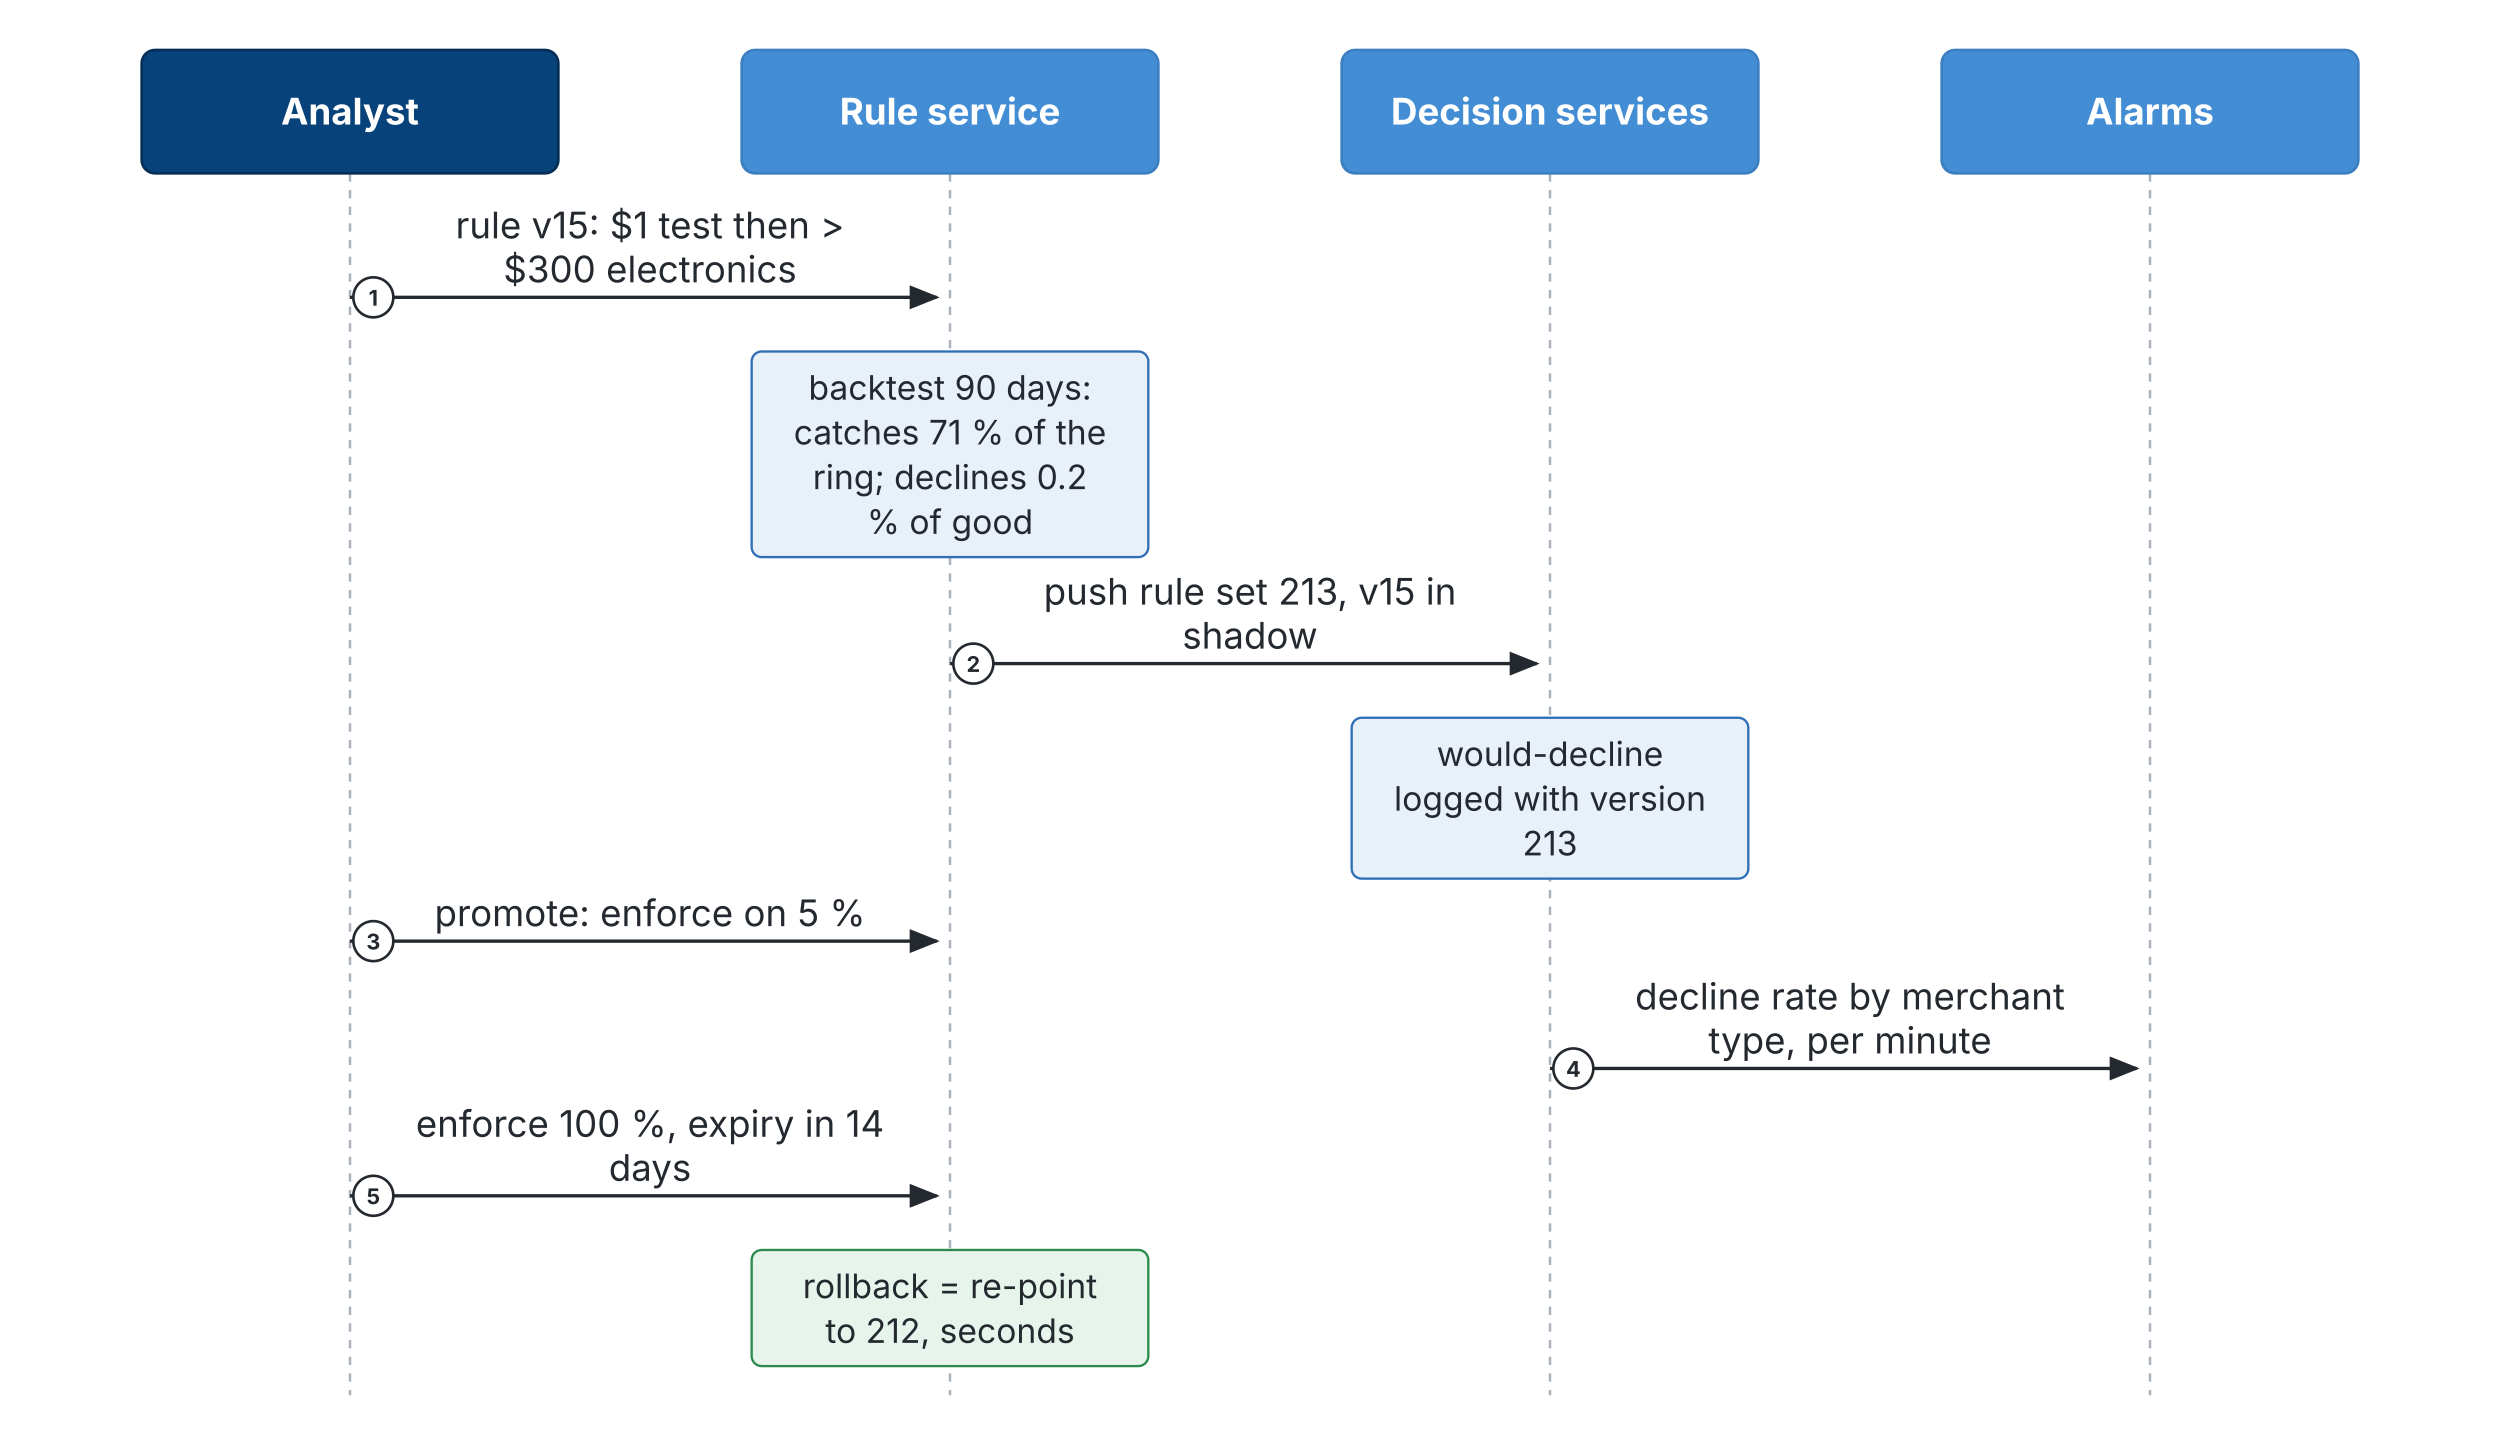
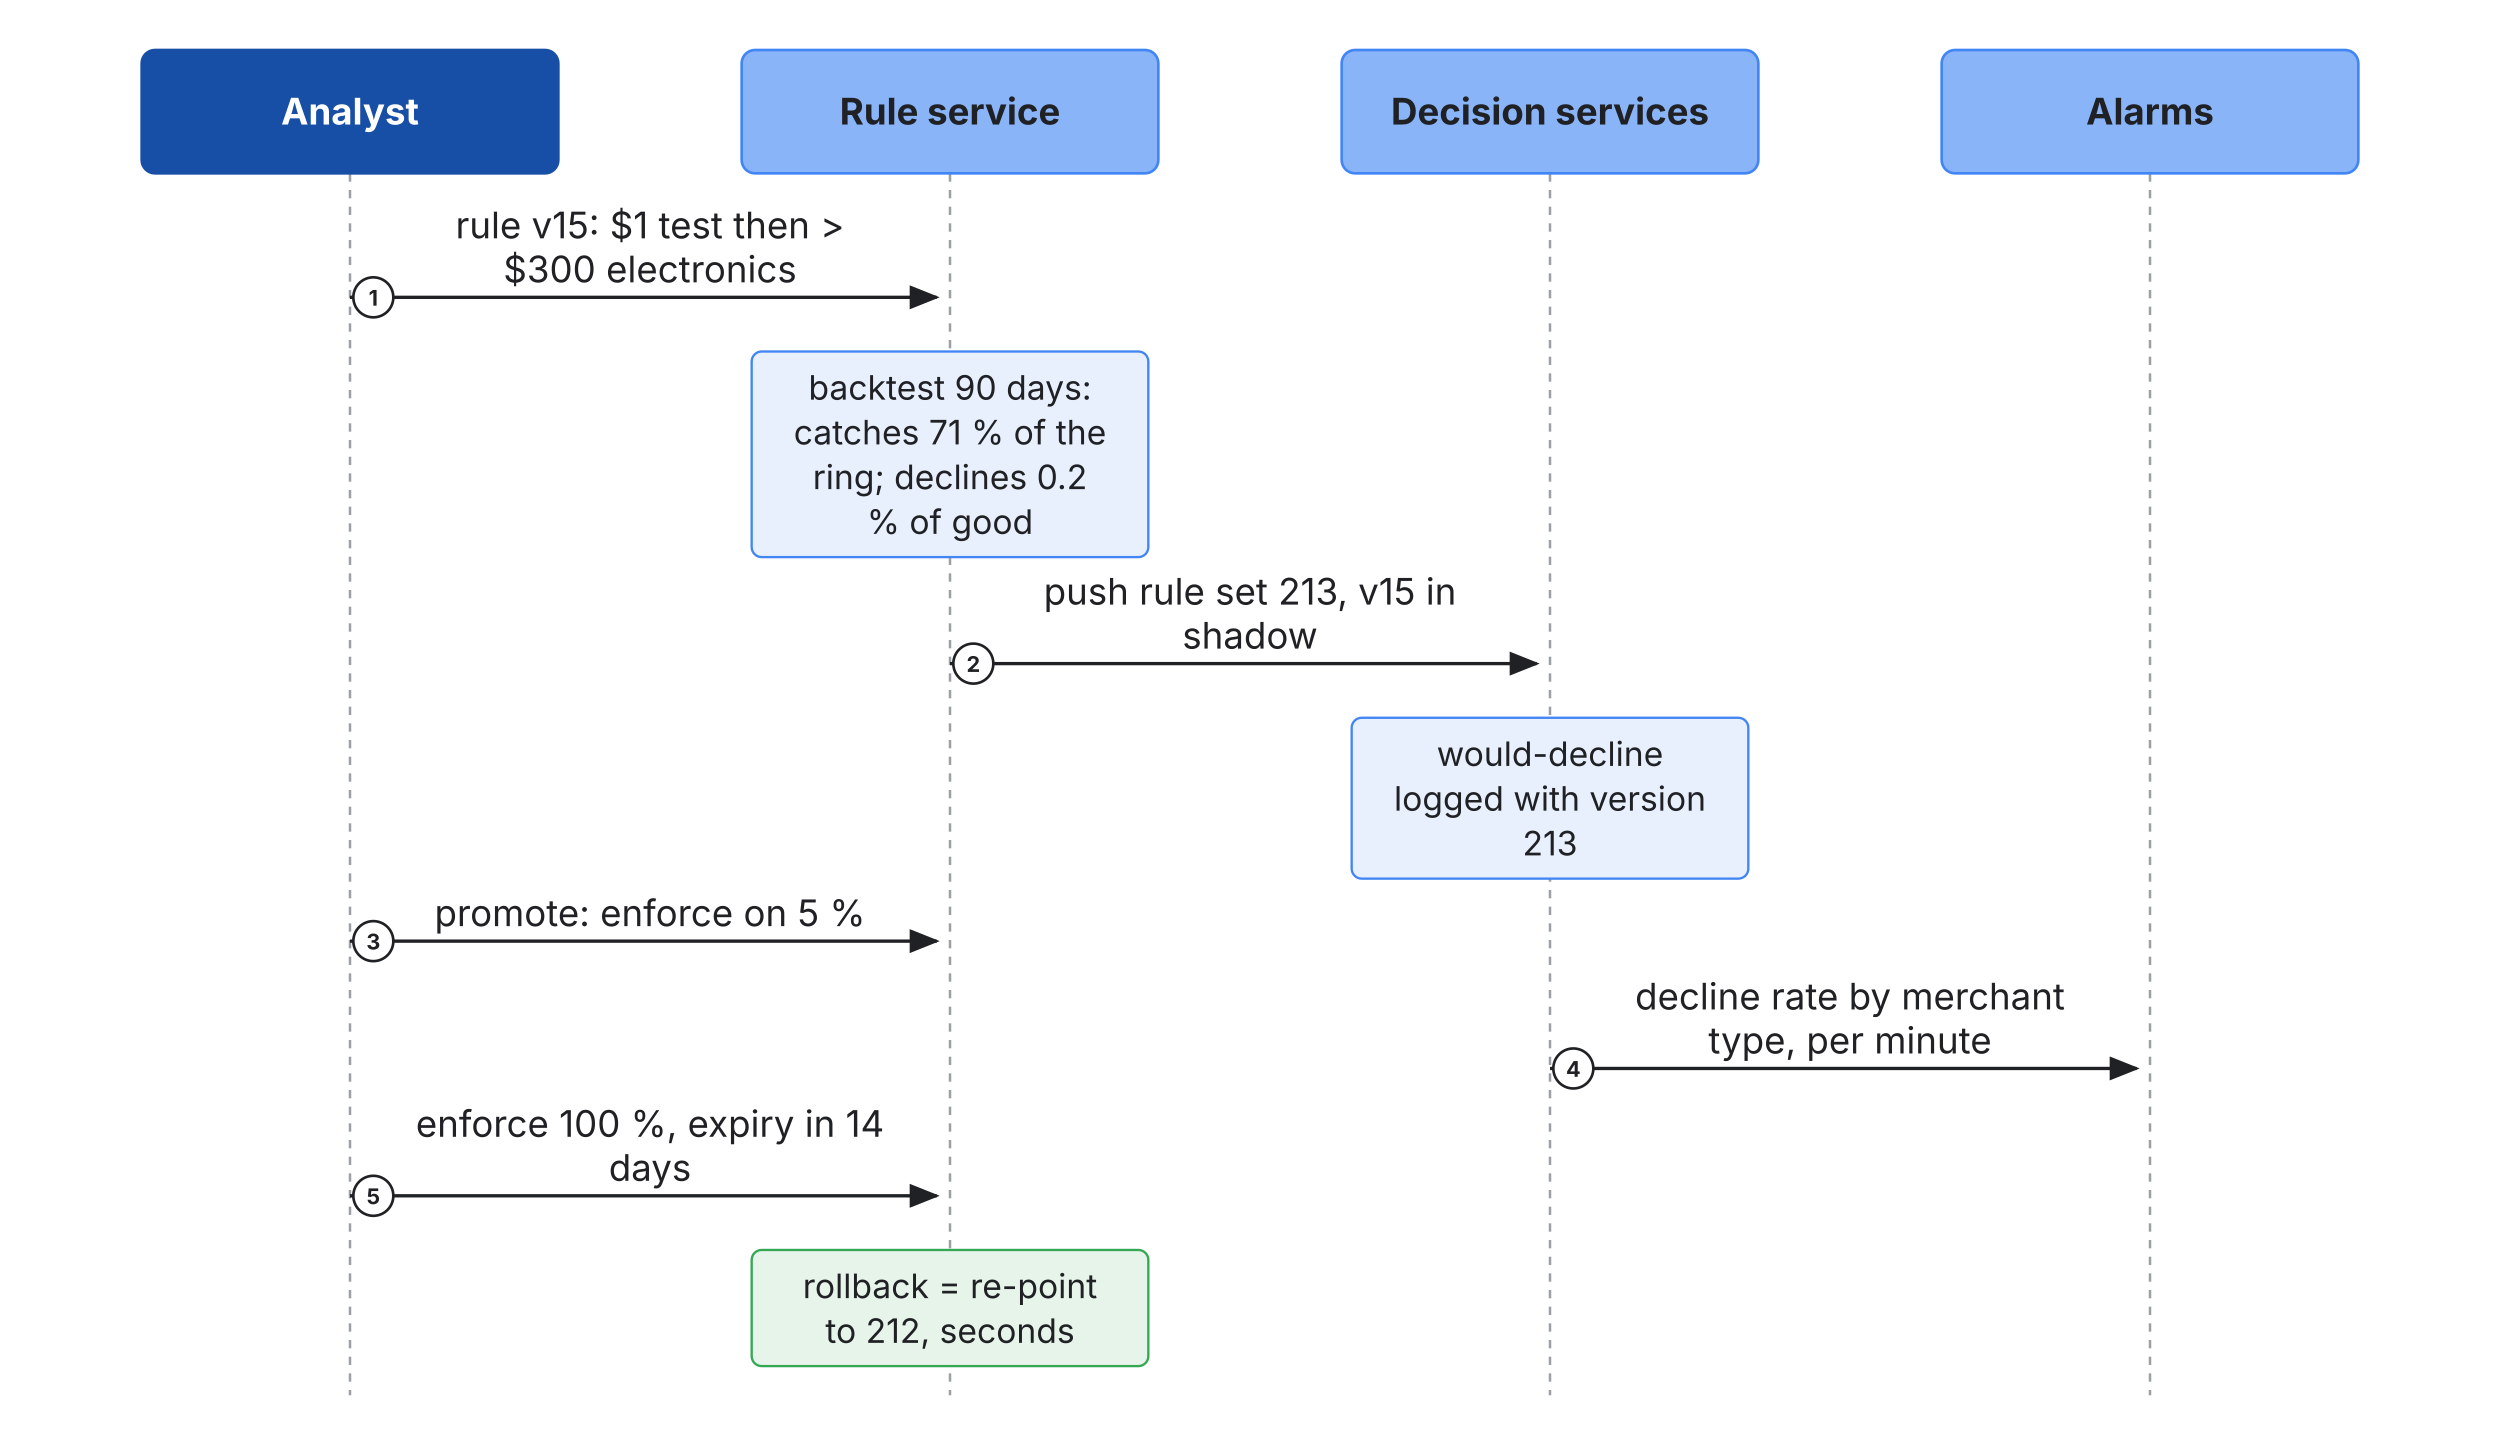
<svg xmlns="http://www.w3.org/2000/svg" class="seq" viewBox="0 0 1500 867" width="1500" height="867">
  <defs>
-     <marker id="sq-f-c8341f" viewBox="0 0 10 10" refX="9" refY="5" markerWidth="9" markerHeight="9" orient="auto">
-       <path d="M0,1 L10,5 L0,9 z" fill="#c8341f" />
+     <marker id="sq-f-ea4335" viewBox="0 0 10 10" refX="9" refY="5" markerWidth="9" markerHeight="9" orient="auto">
+       <path d="M0,1 L10,5 L0,9 z" fill="#ea4335" />
    </marker>
-     <marker id="sq-o-c8341f" viewBox="0 0 10 10" refX="9" refY="5" markerWidth="9" markerHeight="9" orient="auto">
-       <path d="M0,1 L10,5 L0,9" fill="none" stroke="#c8341f" stroke-width="1.6" />
+     <marker id="sq-o-ea4335" viewBox="0 0 10 10" refX="9" refY="5" markerWidth="9" markerHeight="9" orient="auto">
+       <path d="M0,1 L10,5 L0,9" fill="none" stroke="#ea4335" stroke-width="1.6" />
    </marker>
-     <marker id="sq-f-24292f" viewBox="0 0 10 10" refX="9" refY="5" markerWidth="9" markerHeight="9" orient="auto">
-       <path d="M0,1 L10,5 L0,9 z" fill="#24292f" />
+     <marker id="sq-f-202124" viewBox="0 0 10 10" refX="9" refY="5" markerWidth="9" markerHeight="9" orient="auto">
+       <path d="M0,1 L10,5 L0,9 z" fill="#202124" />
    </marker>
-     <marker id="sq-o-24292f" viewBox="0 0 10 10" refX="9" refY="5" markerWidth="9" markerHeight="9" orient="auto">
-       <path d="M0,1 L10,5 L0,9" fill="none" stroke="#24292f" stroke-width="1.6" />
+     <marker id="sq-o-202124" viewBox="0 0 10 10" refX="9" refY="5" markerWidth="9" markerHeight="9" orient="auto">
+       <path d="M0,1 L10,5 L0,9" fill="none" stroke="#202124" stroke-width="1.6" />
    </marker>
-     <marker id="sq-f-2d8a4e" viewBox="0 0 10 10" refX="9" refY="5" markerWidth="9" markerHeight="9" orient="auto">
-       <path d="M0,1 L10,5 L0,9 z" fill="#2d8a4e" />
+     <marker id="sq-f-34a853" viewBox="0 0 10 10" refX="9" refY="5" markerWidth="9" markerHeight="9" orient="auto">
+       <path d="M0,1 L10,5 L0,9 z" fill="#34a853" />
    </marker>
-     <marker id="sq-o-2d8a4e" viewBox="0 0 10 10" refX="9" refY="5" markerWidth="9" markerHeight="9" orient="auto">
-       <path d="M0,1 L10,5 L0,9" fill="none" stroke="#2d8a4e" stroke-width="1.6" />
+     <marker id="sq-o-34a853" viewBox="0 0 10 10" refX="9" refY="5" markerWidth="9" markerHeight="9" orient="auto">
+       <path d="M0,1 L10,5 L0,9" fill="none" stroke="#34a853" stroke-width="1.6" />
    </marker>
  </defs>
  <rect width="1500" height="867" fill="#ffffff" />
-   <line x1="210.0" y1="104" x2="210.0" y2="837.16" stroke="#aab3bd" stroke-width="1.5" stroke-dasharray="5 5" />
-   <rect x="85.0" y="30" width="250" height="74" rx="8" fill="#08427b" stroke="#052e56" stroke-width="1.6" />
-   <text x="210.0" y="74.7" text-anchor="middle" font-family="Inter, Helvetica, Arial, sans-serif" font-size="22" font-weight="700" fill="#ffffff">Analyst</text>
-   <line x1="570.0" y1="104" x2="570.0" y2="837.16" stroke="#aab3bd" stroke-width="1.5" stroke-dasharray="5 5" />
-   <rect x="445.0" y="30" width="250" height="74" rx="8" fill="#438dd5" stroke="#3c7fc0" stroke-width="1.6" />
-   <text x="570.0" y="74.7" text-anchor="middle" font-family="Inter, Helvetica, Arial, sans-serif" font-size="22" font-weight="700" fill="#ffffff">Rule service</text>
-   <line x1="930.0" y1="104" x2="930.0" y2="837.16" stroke="#aab3bd" stroke-width="1.5" stroke-dasharray="5 5" />
-   <rect x="805.0" y="30" width="250" height="74" rx="8" fill="#438dd5" stroke="#3c7fc0" stroke-width="1.6" />
-   <text x="930.0" y="74.7" text-anchor="middle" font-family="Inter, Helvetica, Arial, sans-serif" font-size="22" font-weight="700" fill="#ffffff">Decision services</text>
-   <line x1="1290.0" y1="104" x2="1290.0" y2="837.16" stroke="#aab3bd" stroke-width="1.5" stroke-dasharray="5 5" />
-   <rect x="1165.0" y="30" width="250" height="74" rx="8" fill="#438dd5" stroke="#3c7fc0" stroke-width="1.6" />
-   <text x="1290.0" y="74.7" text-anchor="middle" font-family="Inter, Helvetica, Arial, sans-serif" font-size="22" font-weight="700" fill="#ffffff">Alarms</text>
-   <line x1="210.0" y1="178.4" x2="562.0" y2="178.4" stroke="#24292f" stroke-width="2" marker-end="url(#sq-f-24292f)" />
-   <circle cx="224.0" cy="178.4" r="12" fill="#ffffff" stroke="#24292f" stroke-width="1.6" />
-   <text x="224.0" y="183.4" text-anchor="middle" font-family="Inter, Helvetica, Arial, sans-serif" font-size="13" font-weight="700" fill="#24292f">1</text>
-   <text x="390.0" y="143.0" text-anchor="middle" font-family="Inter, Helvetica, Arial, sans-serif" font-size="22" fill="#24292f" font-weight="400" paint-order="stroke" stroke="#ffffff" stroke-width="5" stroke-linejoin="round">rule v15: $1 test then &gt;</text>
-   <text x="390.0" y="169.4" text-anchor="middle" font-family="Inter, Helvetica, Arial, sans-serif" font-size="22" fill="#24292f" font-weight="400" paint-order="stroke" stroke="#ffffff" stroke-width="5" stroke-linejoin="round">$300 electronics</text>
-   <rect x="451.0" y="210.9" width="238.0" height="123.36" rx="6" fill="#e8f0fa" stroke="#2f6fb5" stroke-width="1.4" />
-   <text x="570.0" y="239.8" text-anchor="middle" font-family="Inter, Helvetica, Arial, sans-serif" font-size="20.2" fill="#24292f">backtest 90 days:</text>
-   <text x="570.0" y="266.64" text-anchor="middle" font-family="Inter, Helvetica, Arial, sans-serif" font-size="20.2" fill="#24292f">catches 71 % of the</text>
-   <text x="570.0" y="293.48" text-anchor="middle" font-family="Inter, Helvetica, Arial, sans-serif" font-size="20.2" fill="#24292f">ring; declines 0.2</text>
-   <text x="570.0" y="320.32" text-anchor="middle" font-family="Inter, Helvetica, Arial, sans-serif" font-size="20.2" fill="#24292f">% of good</text>
-   <line x1="570.0" y1="398.16" x2="922.0" y2="398.16" stroke="#24292f" stroke-width="2" marker-end="url(#sq-f-24292f)" />
-   <circle cx="584.0" cy="398.16" r="12" fill="#ffffff" stroke="#24292f" stroke-width="1.6" />
-   <text x="584.0" y="403.16" text-anchor="middle" font-family="Inter, Helvetica, Arial, sans-serif" font-size="13" font-weight="700" fill="#24292f">2</text>
-   <text x="750.0" y="362.76" text-anchor="middle" font-family="Inter, Helvetica, Arial, sans-serif" font-size="22" fill="#24292f" font-weight="400" paint-order="stroke" stroke="#ffffff" stroke-width="5" stroke-linejoin="round">push rule set 213, v15 in</text>
-   <text x="750.0" y="389.16" text-anchor="middle" font-family="Inter, Helvetica, Arial, sans-serif" font-size="22" fill="#24292f" font-weight="400" paint-order="stroke" stroke="#ffffff" stroke-width="5" stroke-linejoin="round">shadow</text>
-   <rect x="811.0" y="430.66" width="238.0" height="96.52" rx="6" fill="#e8f0fa" stroke="#2f6fb5" stroke-width="1.4" />
-   <text x="930.0" y="459.56" text-anchor="middle" font-family="Inter, Helvetica, Arial, sans-serif" font-size="20.2" fill="#24292f">would-decline</text>
-   <text x="930.0" y="486.4" text-anchor="middle" font-family="Inter, Helvetica, Arial, sans-serif" font-size="20.2" fill="#24292f">logged with version</text>
-   <text x="930.0" y="513.24" text-anchor="middle" font-family="Inter, Helvetica, Arial, sans-serif" font-size="20.2" fill="#24292f">213</text>
-   <line x1="210.0" y1="564.68" x2="562.0" y2="564.68" stroke="#24292f" stroke-width="2" marker-end="url(#sq-f-24292f)" />
-   <circle cx="224.0" cy="564.68" r="12" fill="#ffffff" stroke="#24292f" stroke-width="1.6" />
-   <text x="224.0" y="569.68" text-anchor="middle" font-family="Inter, Helvetica, Arial, sans-serif" font-size="13" font-weight="700" fill="#24292f">3</text>
-   <text x="390.0" y="555.68" text-anchor="middle" font-family="Inter, Helvetica, Arial, sans-serif" font-size="22" fill="#24292f" font-weight="400" paint-order="stroke" stroke="#ffffff" stroke-width="5" stroke-linejoin="round">promote: enforce on 5 %</text>
-   <line x1="930.0" y1="641.08" x2="1282.0" y2="641.08" stroke="#24292f" stroke-width="2" marker-end="url(#sq-f-24292f)" />
-   <circle cx="944.0" cy="641.08" r="12" fill="#ffffff" stroke="#24292f" stroke-width="1.6" />
-   <text x="944.0" y="646.08" text-anchor="middle" font-family="Inter, Helvetica, Arial, sans-serif" font-size="13" font-weight="700" fill="#24292f">4</text>
-   <text x="1110.0" y="605.68" text-anchor="middle" font-family="Inter, Helvetica, Arial, sans-serif" font-size="22" fill="#24292f" font-weight="400" paint-order="stroke" stroke="#ffffff" stroke-width="5" stroke-linejoin="round">decline rate by merchant</text>
-   <text x="1110.0" y="632.08" text-anchor="middle" font-family="Inter, Helvetica, Arial, sans-serif" font-size="22" fill="#24292f" font-weight="400" paint-order="stroke" stroke="#ffffff" stroke-width="5" stroke-linejoin="round">type, per minute</text>
-   <line x1="210.0" y1="717.48" x2="562.0" y2="717.48" stroke="#24292f" stroke-width="2" marker-end="url(#sq-f-24292f)" />
-   <circle cx="224.0" cy="717.48" r="12" fill="#ffffff" stroke="#24292f" stroke-width="1.6" />
-   <text x="224.0" y="722.48" text-anchor="middle" font-family="Inter, Helvetica, Arial, sans-serif" font-size="13" font-weight="700" fill="#24292f">5</text>
-   <text x="390.0" y="682.08" text-anchor="middle" font-family="Inter, Helvetica, Arial, sans-serif" font-size="22" fill="#24292f" font-weight="400" paint-order="stroke" stroke="#ffffff" stroke-width="5" stroke-linejoin="round">enforce 100 %, expiry in 14</text>
-   <text x="390.0" y="708.48" text-anchor="middle" font-family="Inter, Helvetica, Arial, sans-serif" font-size="22" fill="#24292f" font-weight="400" paint-order="stroke" stroke="#ffffff" stroke-width="5" stroke-linejoin="round">days</text>
-   <rect x="451.0" y="749.98" width="238.0" height="69.68" rx="6" fill="#e7f4ec" stroke="#2d8a4e" stroke-width="1.4" />
-   <text x="570.0" y="778.88" text-anchor="middle" font-family="Inter, Helvetica, Arial, sans-serif" font-size="20.2" fill="#24292f">rollback = re-point</text>
-   <text x="570.0" y="805.72" text-anchor="middle" font-family="Inter, Helvetica, Arial, sans-serif" font-size="20.2" fill="#24292f">to 212, seconds</text>
+   <g data-k="p:an">
+     <line x1="210.0" y1="104" x2="210.0" y2="837.16" stroke="#9aa0a6" stroke-width="1.5" stroke-dasharray="5 5" />
+     <rect x="85.0" y="30" width="250" height="74" rx="8" fill="#174ea6" stroke="#174ea6" stroke-width="1.6" />
+     <text x="210.0" y="74.7" text-anchor="middle" font-family="Inter, Roboto, sans-serif" font-size="22" font-weight="700" fill="#ffffff">Analyst</text>
+   </g>
+   <g data-k="p:rs">
+     <line x1="570.0" y1="104" x2="570.0" y2="837.16" stroke="#9aa0a6" stroke-width="1.5" stroke-dasharray="5 5" />
+     <rect x="445.0" y="30" width="250" height="74" rx="8" fill="#8ab4f8" stroke="#4285f4" stroke-width="1.6" />
+     <text x="570.0" y="74.7" text-anchor="middle" font-family="Inter, Roboto, sans-serif" font-size="22" font-weight="700" fill="#202124">Rule service</text>
+   </g>
+   <g data-k="p:dc">
+     <line x1="930.0" y1="104" x2="930.0" y2="837.16" stroke="#9aa0a6" stroke-width="1.5" stroke-dasharray="5 5" />
+     <rect x="805.0" y="30" width="250" height="74" rx="8" fill="#8ab4f8" stroke="#4285f4" stroke-width="1.6" />
+     <text x="930.0" y="74.7" text-anchor="middle" font-family="Inter, Roboto, sans-serif" font-size="22" font-weight="700" fill="#202124">Decision services</text>
+   </g>
+   <g data-k="p:al">
+     <line x1="1290.0" y1="104" x2="1290.0" y2="837.16" stroke="#9aa0a6" stroke-width="1.5" stroke-dasharray="5 5" />
+     <rect x="1165.0" y="30" width="250" height="74" rx="8" fill="#8ab4f8" stroke="#4285f4" stroke-width="1.6" />
+     <text x="1290.0" y="74.7" text-anchor="middle" font-family="Inter, Roboto, sans-serif" font-size="22" font-weight="700" fill="#202124">Alarms</text>
+   </g>
+   <g data-k="s:0">
+     <line x1="210.0" y1="178.4" x2="562.0" y2="178.4" stroke="#202124" stroke-width="2" marker-end="url(#sq-f-202124)" />
+     <circle cx="224.0" cy="178.4" r="12" fill="#ffffff" stroke="#202124" stroke-width="1.6" />
+     <text x="224.0" y="183.4" text-anchor="middle" font-family="Inter, Roboto, sans-serif" font-size="13" font-weight="700" fill="#202124">1</text>
+     <text x="390.0" y="143.0" text-anchor="middle" font-family="Inter, Roboto, sans-serif" font-size="22" fill="#202124" font-weight="400" paint-order="stroke" stroke="#ffffff" stroke-width="5" stroke-linejoin="round">rule v15: $1 test then &gt;</text>
+     <text x="390.0" y="169.4" text-anchor="middle" font-family="Inter, Roboto, sans-serif" font-size="22" fill="#202124" font-weight="400" paint-order="stroke" stroke="#ffffff" stroke-width="5" stroke-linejoin="round">$300 electronics</text>
+   </g>
+   <g data-k="s:1">
+     <rect x="451.0" y="210.9" width="238.0" height="123.36" rx="6" fill="#e8f0fe" stroke="#4285f4" stroke-width="1.4" />
+     <text x="570.0" y="239.8" text-anchor="middle" font-family="Inter, Roboto, sans-serif" font-size="20.2" fill="#202124">backtest 90 days:</text>
+     <text x="570.0" y="266.64" text-anchor="middle" font-family="Inter, Roboto, sans-serif" font-size="20.2" fill="#202124">catches 71 % of the</text>
+     <text x="570.0" y="293.48" text-anchor="middle" font-family="Inter, Roboto, sans-serif" font-size="20.2" fill="#202124">ring; declines 0.2</text>
+     <text x="570.0" y="320.32" text-anchor="middle" font-family="Inter, Roboto, sans-serif" font-size="20.2" fill="#202124">% of good</text>
+   </g>
+   <g data-k="s:2">
+     <line x1="570.0" y1="398.16" x2="922.0" y2="398.16" stroke="#202124" stroke-width="2" marker-end="url(#sq-f-202124)" />
+     <circle cx="584.0" cy="398.16" r="12" fill="#ffffff" stroke="#202124" stroke-width="1.6" />
+     <text x="584.0" y="403.16" text-anchor="middle" font-family="Inter, Roboto, sans-serif" font-size="13" font-weight="700" fill="#202124">2</text>
+     <text x="750.0" y="362.76" text-anchor="middle" font-family="Inter, Roboto, sans-serif" font-size="22" fill="#202124" font-weight="400" paint-order="stroke" stroke="#ffffff" stroke-width="5" stroke-linejoin="round">push rule set 213, v15 in</text>
+     <text x="750.0" y="389.16" text-anchor="middle" font-family="Inter, Roboto, sans-serif" font-size="22" fill="#202124" font-weight="400" paint-order="stroke" stroke="#ffffff" stroke-width="5" stroke-linejoin="round">shadow</text>
+   </g>
+   <g data-k="s:3">
+     <rect x="811.0" y="430.66" width="238.0" height="96.52" rx="6" fill="#e8f0fe" stroke="#4285f4" stroke-width="1.4" />
+     <text x="930.0" y="459.56" text-anchor="middle" font-family="Inter, Roboto, sans-serif" font-size="20.2" fill="#202124">would-decline</text>
+     <text x="930.0" y="486.4" text-anchor="middle" font-family="Inter, Roboto, sans-serif" font-size="20.2" fill="#202124">logged with version</text>
+     <text x="930.0" y="513.24" text-anchor="middle" font-family="Inter, Roboto, sans-serif" font-size="20.2" fill="#202124">213</text>
+   </g>
+   <g data-k="s:4">
+     <line x1="210.0" y1="564.68" x2="562.0" y2="564.68" stroke="#202124" stroke-width="2" marker-end="url(#sq-f-202124)" />
+     <circle cx="224.0" cy="564.68" r="12" fill="#ffffff" stroke="#202124" stroke-width="1.6" />
+     <text x="224.0" y="569.68" text-anchor="middle" font-family="Inter, Roboto, sans-serif" font-size="13" font-weight="700" fill="#202124">3</text>
+     <text x="390.0" y="555.68" text-anchor="middle" font-family="Inter, Roboto, sans-serif" font-size="22" fill="#202124" font-weight="400" paint-order="stroke" stroke="#ffffff" stroke-width="5" stroke-linejoin="round">promote: enforce on 5 %</text>
+   </g>
+   <g data-k="s:5">
+     <line x1="930.0" y1="641.08" x2="1282.0" y2="641.08" stroke="#202124" stroke-width="2" marker-end="url(#sq-f-202124)" />
+     <circle cx="944.0" cy="641.08" r="12" fill="#ffffff" stroke="#202124" stroke-width="1.6" />
+     <text x="944.0" y="646.08" text-anchor="middle" font-family="Inter, Roboto, sans-serif" font-size="13" font-weight="700" fill="#202124">4</text>
+     <text x="1110.0" y="605.68" text-anchor="middle" font-family="Inter, Roboto, sans-serif" font-size="22" fill="#202124" font-weight="400" paint-order="stroke" stroke="#ffffff" stroke-width="5" stroke-linejoin="round">decline rate by merchant</text>
+     <text x="1110.0" y="632.08" text-anchor="middle" font-family="Inter, Roboto, sans-serif" font-size="22" fill="#202124" font-weight="400" paint-order="stroke" stroke="#ffffff" stroke-width="5" stroke-linejoin="round">type, per minute</text>
+   </g>
+   <g data-k="s:6">
+     <line x1="210.0" y1="717.48" x2="562.0" y2="717.48" stroke="#202124" stroke-width="2" marker-end="url(#sq-f-202124)" />
+     <circle cx="224.0" cy="717.48" r="12" fill="#ffffff" stroke="#202124" stroke-width="1.6" />
+     <text x="224.0" y="722.48" text-anchor="middle" font-family="Inter, Roboto, sans-serif" font-size="13" font-weight="700" fill="#202124">5</text>
+     <text x="390.0" y="682.08" text-anchor="middle" font-family="Inter, Roboto, sans-serif" font-size="22" fill="#202124" font-weight="400" paint-order="stroke" stroke="#ffffff" stroke-width="5" stroke-linejoin="round">enforce 100 %, expiry in 14</text>
+     <text x="390.0" y="708.48" text-anchor="middle" font-family="Inter, Roboto, sans-serif" font-size="22" fill="#202124" font-weight="400" paint-order="stroke" stroke="#ffffff" stroke-width="5" stroke-linejoin="round">days</text>
+   </g>
+   <g data-k="s:7">
+     <rect x="451.0" y="749.98" width="238.0" height="69.68" rx="6" fill="#e6f4ea" stroke="#34a853" stroke-width="1.4" />
+     <text x="570.0" y="778.88" text-anchor="middle" font-family="Inter, Roboto, sans-serif" font-size="20.2" fill="#202124">rollback = re-point</text>
+     <text x="570.0" y="805.72" text-anchor="middle" font-family="Inter, Roboto, sans-serif" font-size="20.2" fill="#202124">to 212, seconds</text>
+   </g>
</svg>
